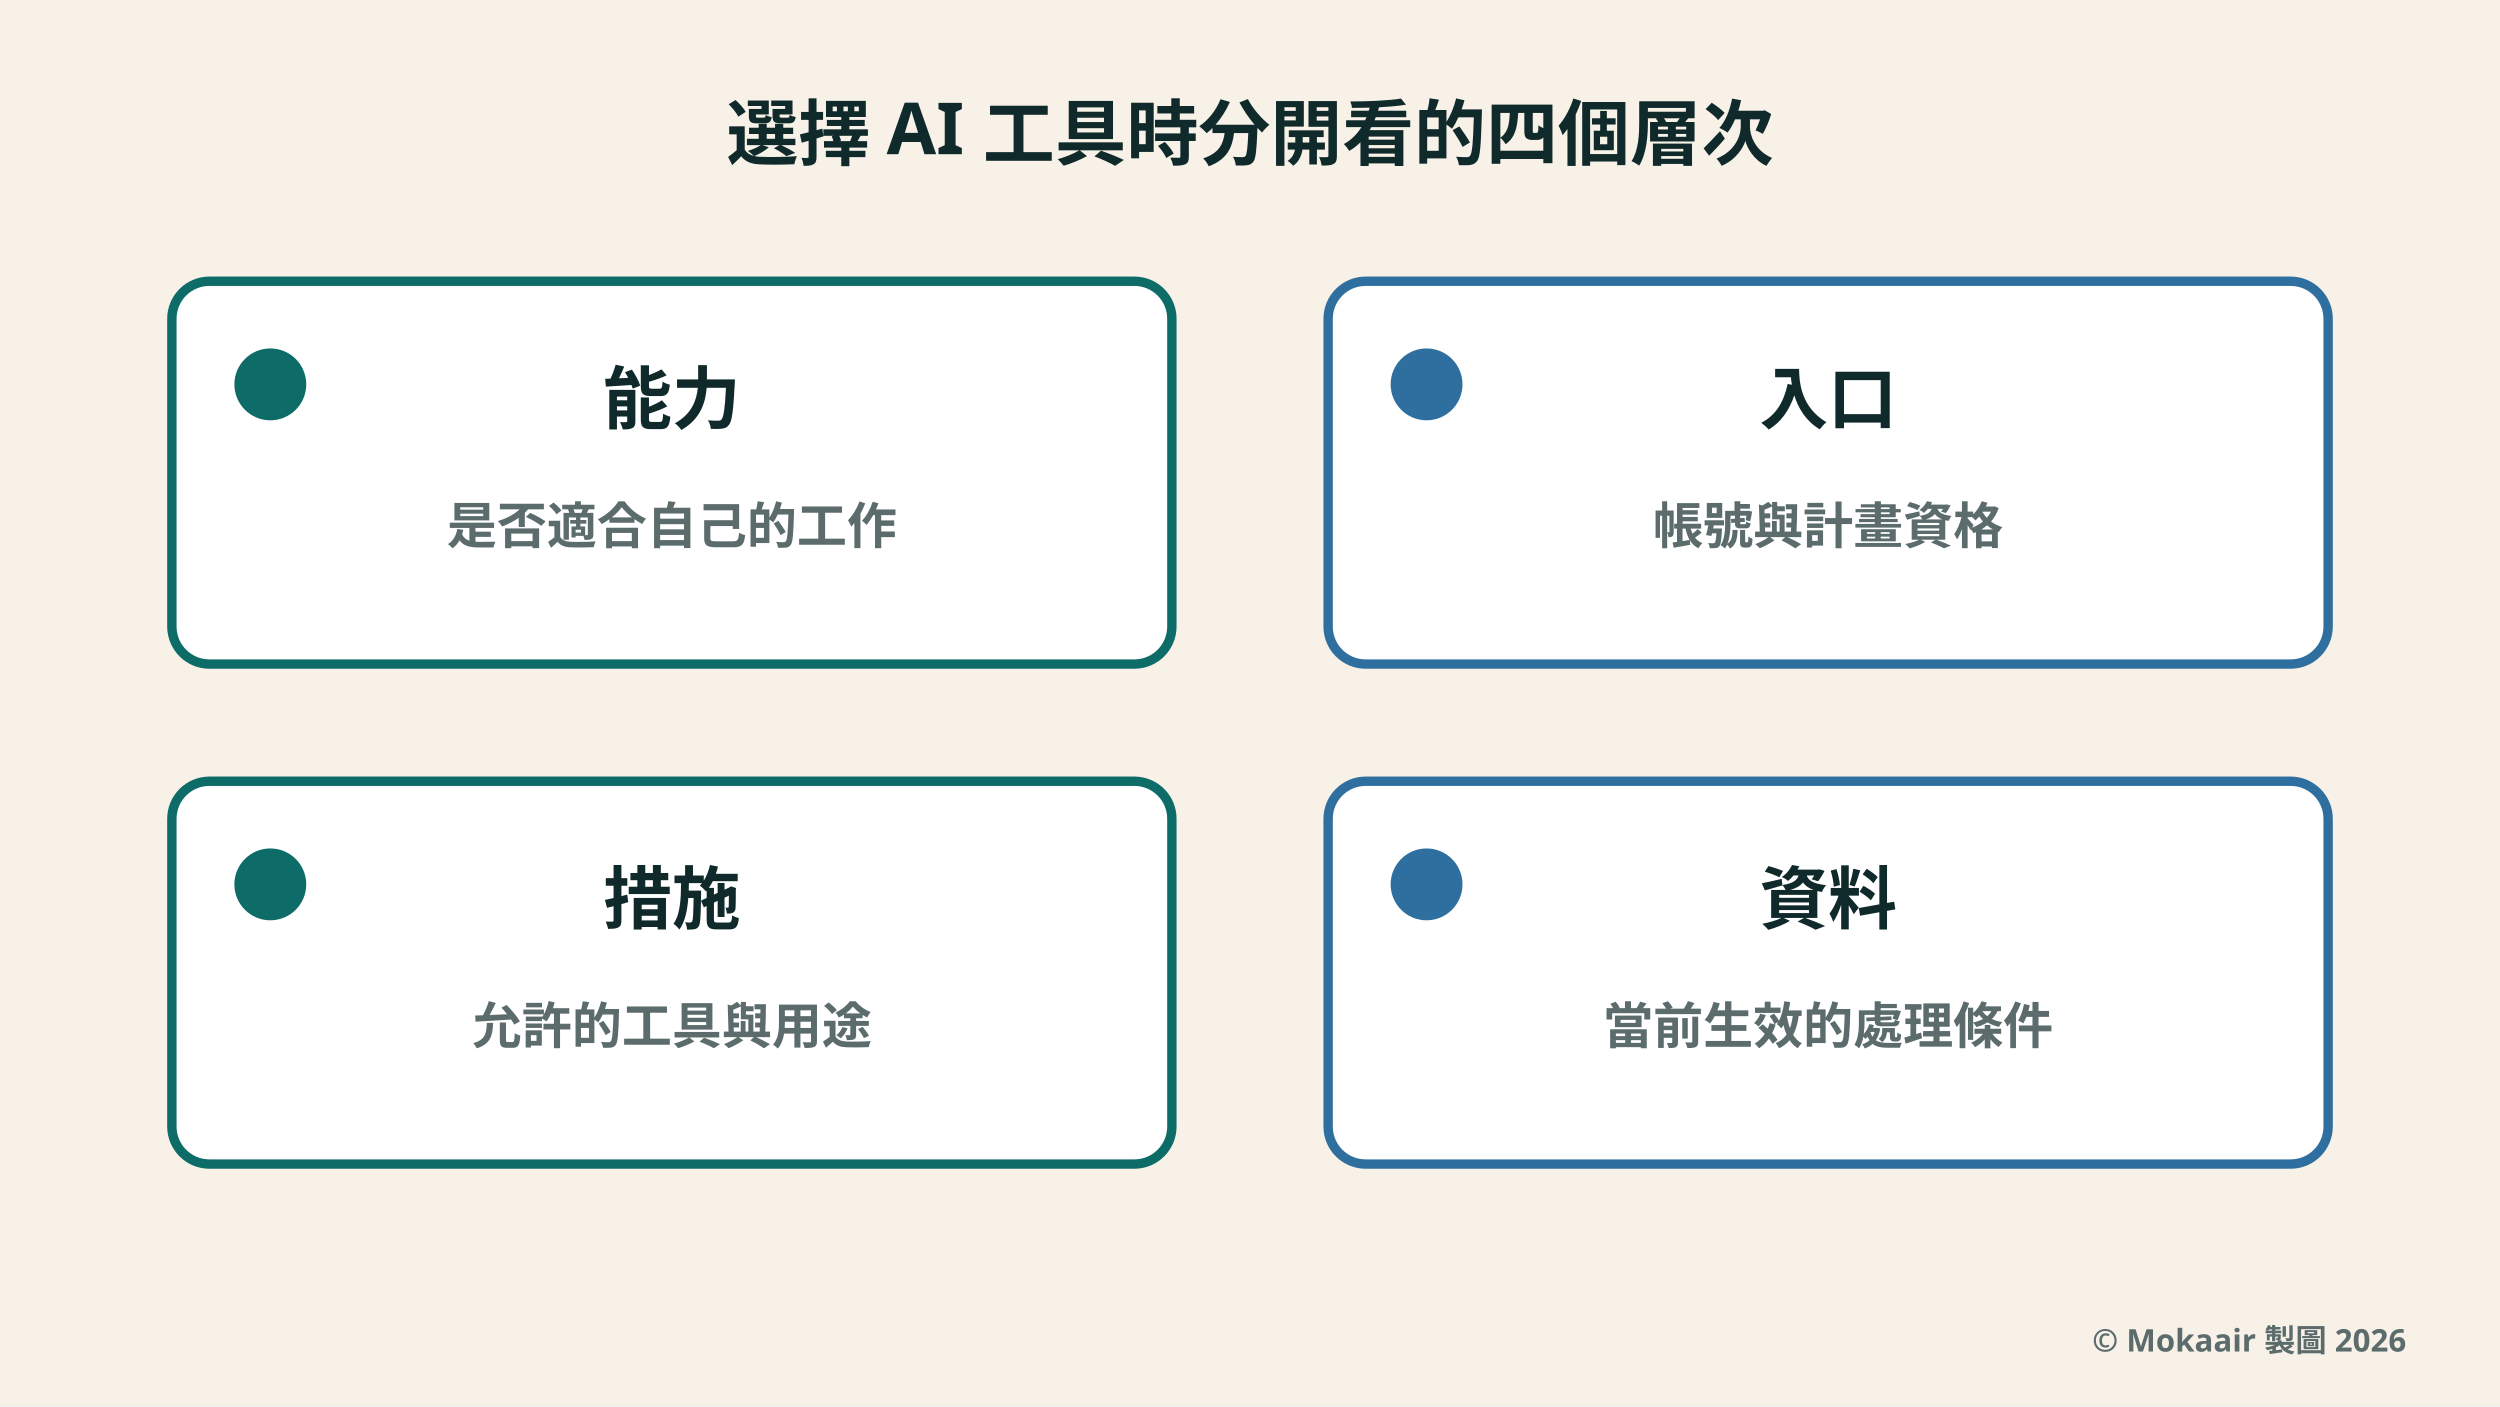
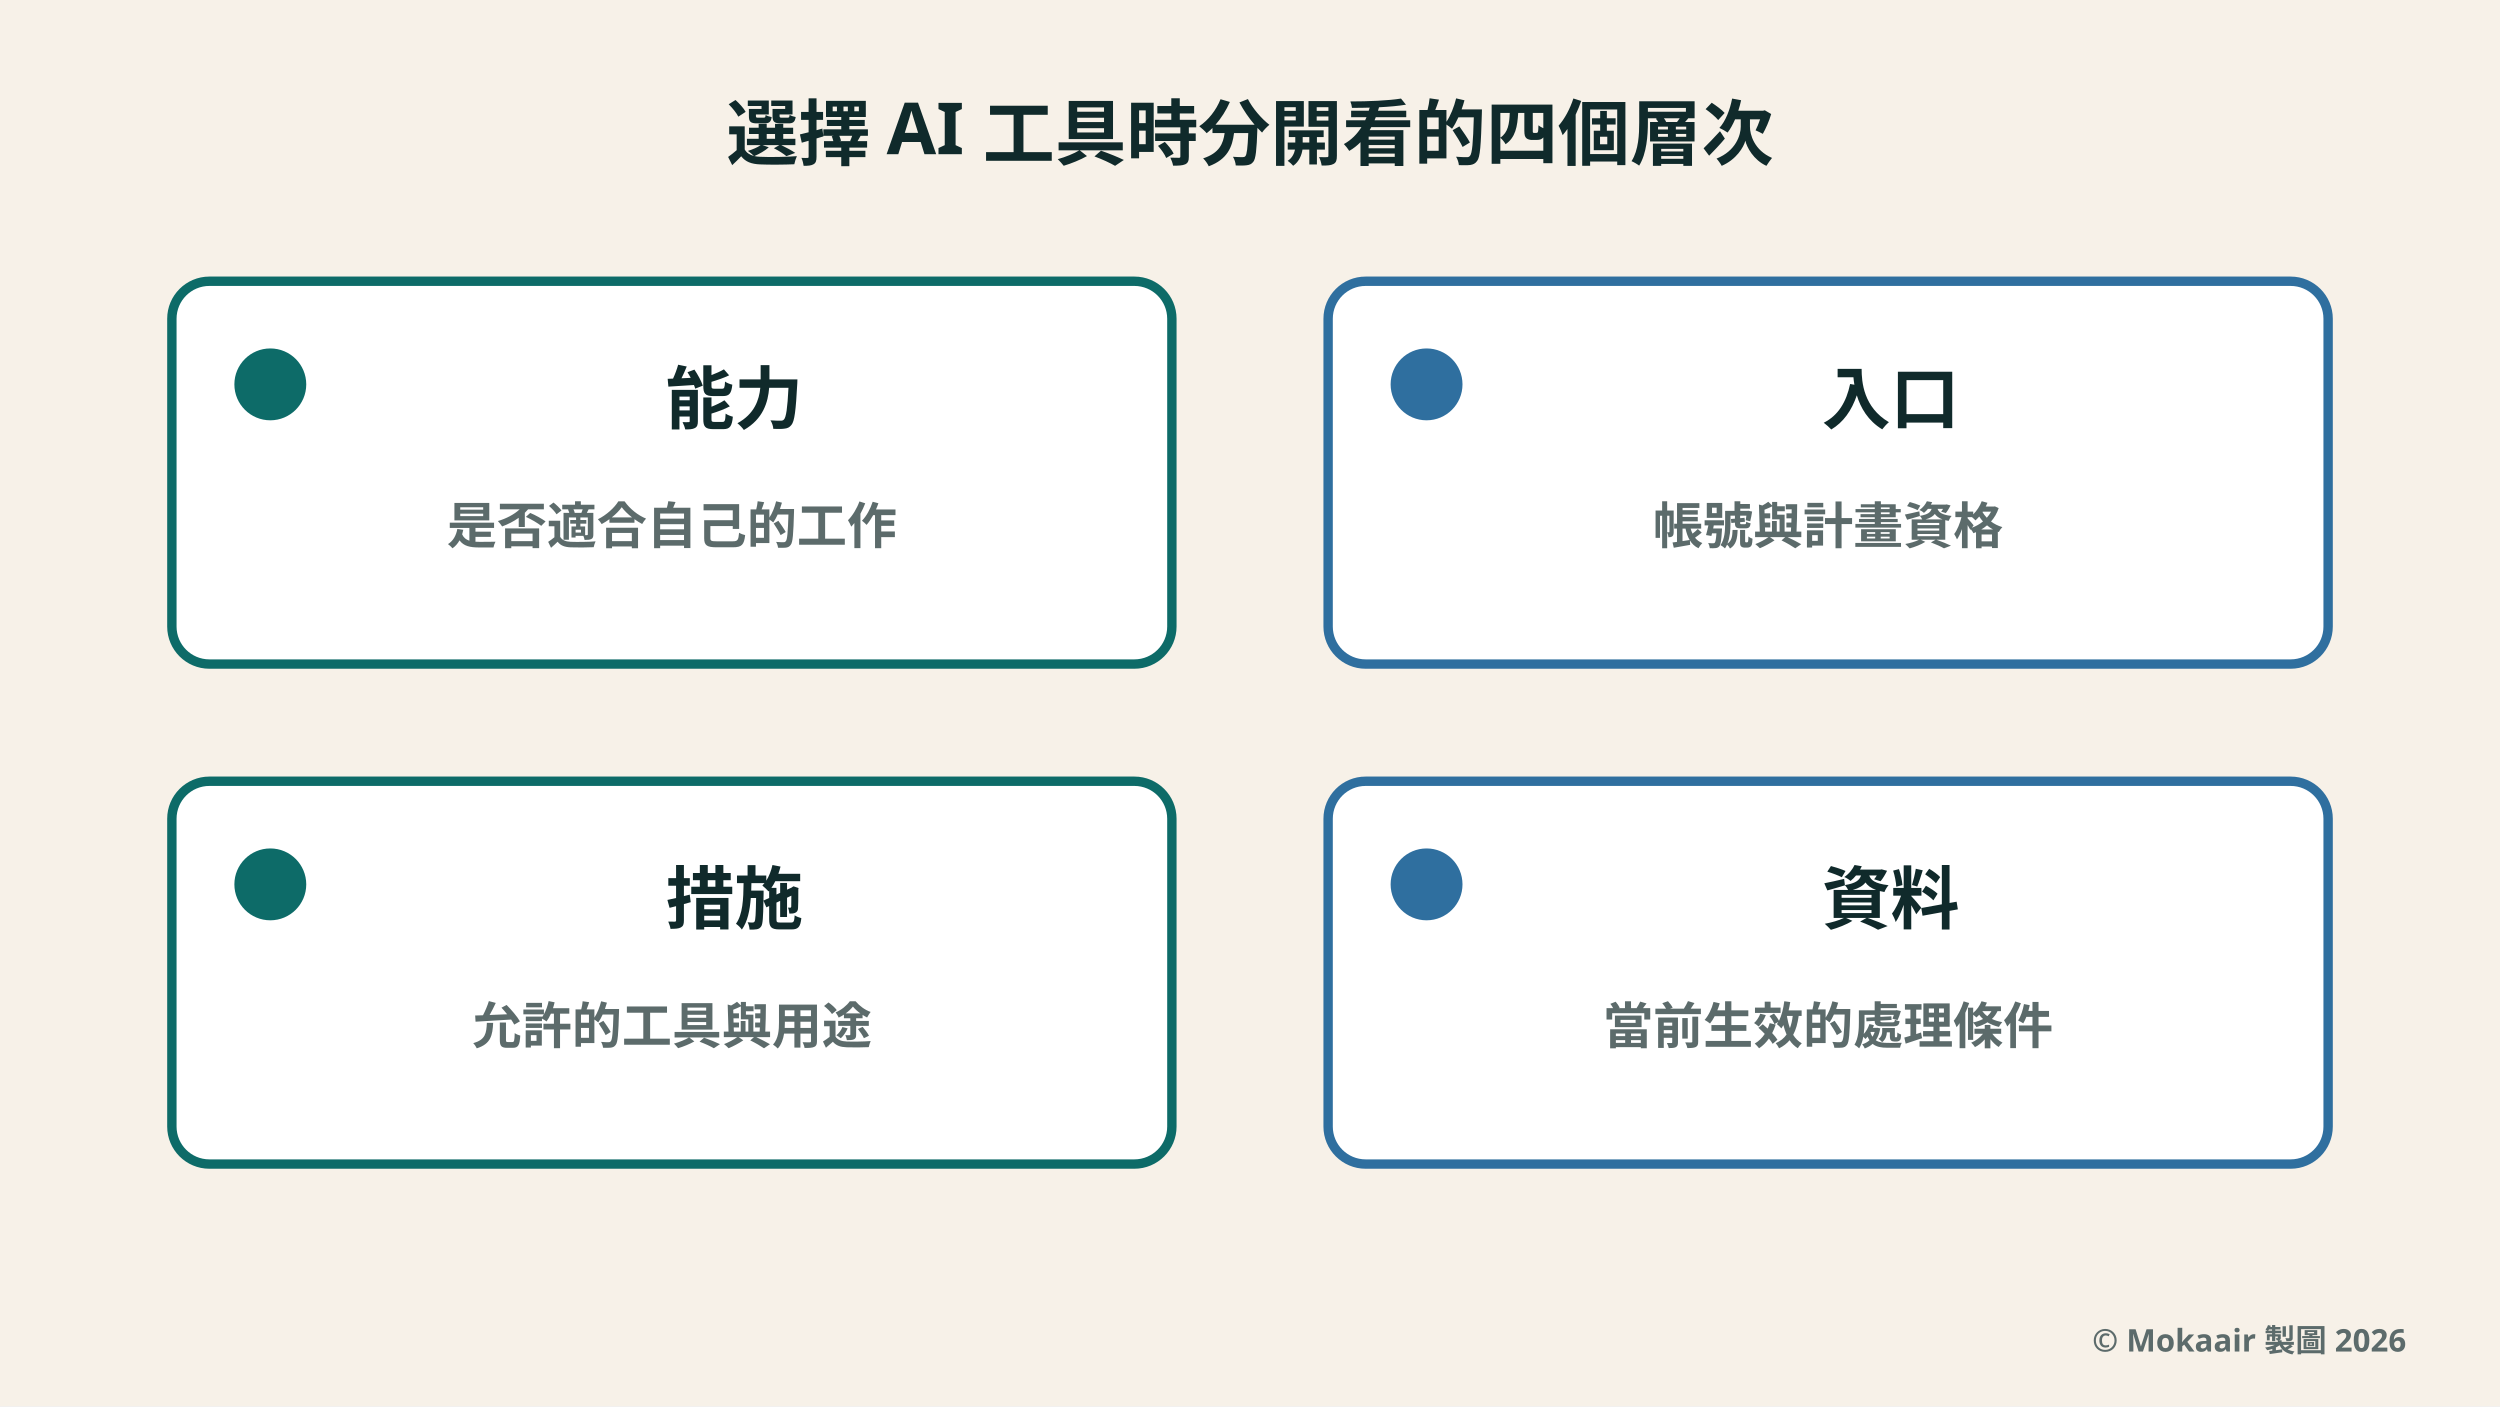
<svg xmlns="http://www.w3.org/2000/svg" viewBox="0 0 1600 900" width="1600" height="900" role="img" aria-labelledby="title desc" font-family="'Microsoft JhengHei','Noto Sans TC',sans-serif">
  <rect width="1600" height="900" fill="#F7F1E8" />
  <text x="800" y="102" font-size="46" font-weight="600" fill="#102A2B" text-anchor="middle">選擇 AI 工具時分開看的四個層次</text>
  <rect x="110" y="180" width="640" height="245" rx="24" fill="#FFFFFF" stroke="#0D6B68" stroke-width="6" />
  <circle cx="173" cy="246" r="23" fill="#0D6B68" stroke="none" stroke-width="6" />
-   <text x="430" y="271" font-size="44" font-weight="600" fill="#102A2B" text-anchor="middle">能力</text>
+   <text x="470" y="271" font-size="44" font-weight="600" fill="#102A2B" text-anchor="middle">能力</text>
  <text x="430" y="348" font-size="32" font-weight="600" fill="#5C6B6B" text-anchor="middle">是否適合自己的工作</text>
  <rect x="850" y="180" width="640" height="245" rx="24" fill="#FFFFFF" stroke="#2F6F9F" stroke-width="6" />
  <circle cx="913" cy="246" r="23" fill="#2F6F9F" stroke="none" stroke-width="6" />
-   <text x="1170" y="271" font-size="44" font-weight="600" fill="#102A2B" text-anchor="middle">入口</text>
+   <text x="1210" y="271" font-size="44" font-weight="600" fill="#102A2B" text-anchor="middle">入口</text>
  <text x="1170" y="348" font-size="32" font-weight="600" fill="#5C6B6B" text-anchor="middle">帳號與計畫資格</text>
  <rect x="110" y="500" width="640" height="245" rx="24" fill="#FFFFFF" stroke="#0D6B68" stroke-width="6" />
  <circle cx="173" cy="566" r="23" fill="#0D6B68" stroke="none" stroke-width="6" />
-   <text x="430" y="591" font-size="44" font-weight="600" fill="#102A2B" text-anchor="middle">措施</text>
+   <text x="470" y="591" font-size="44" font-weight="600" fill="#102A2B" text-anchor="middle">措施</text>
  <text x="430" y="668" font-size="32" font-weight="600" fill="#5C6B6B" text-anchor="middle">允許的工具與用途</text>
  <rect x="850" y="500" width="640" height="245" rx="24" fill="#FFFFFF" stroke="#2F6F9F" stroke-width="6" />
  <circle cx="913" cy="566" r="23" fill="#2F6F9F" stroke="none" stroke-width="6" />
-   <text x="1170" y="591" font-size="44" font-weight="600" fill="#102A2B" text-anchor="middle">資料</text>
+   <text x="1210" y="591" font-size="44" font-weight="600" fill="#102A2B" text-anchor="middle">資料</text>
  <text x="1170" y="668" font-size="32" font-weight="600" fill="#5C6B6B" text-anchor="middle">當前生效的處理條件</text>
  <text x="1540" y="865" font-size="20" font-weight="600" fill="#5C6B6B" text-anchor="end">© Mokaair 製圖 2026</text>
</svg>
